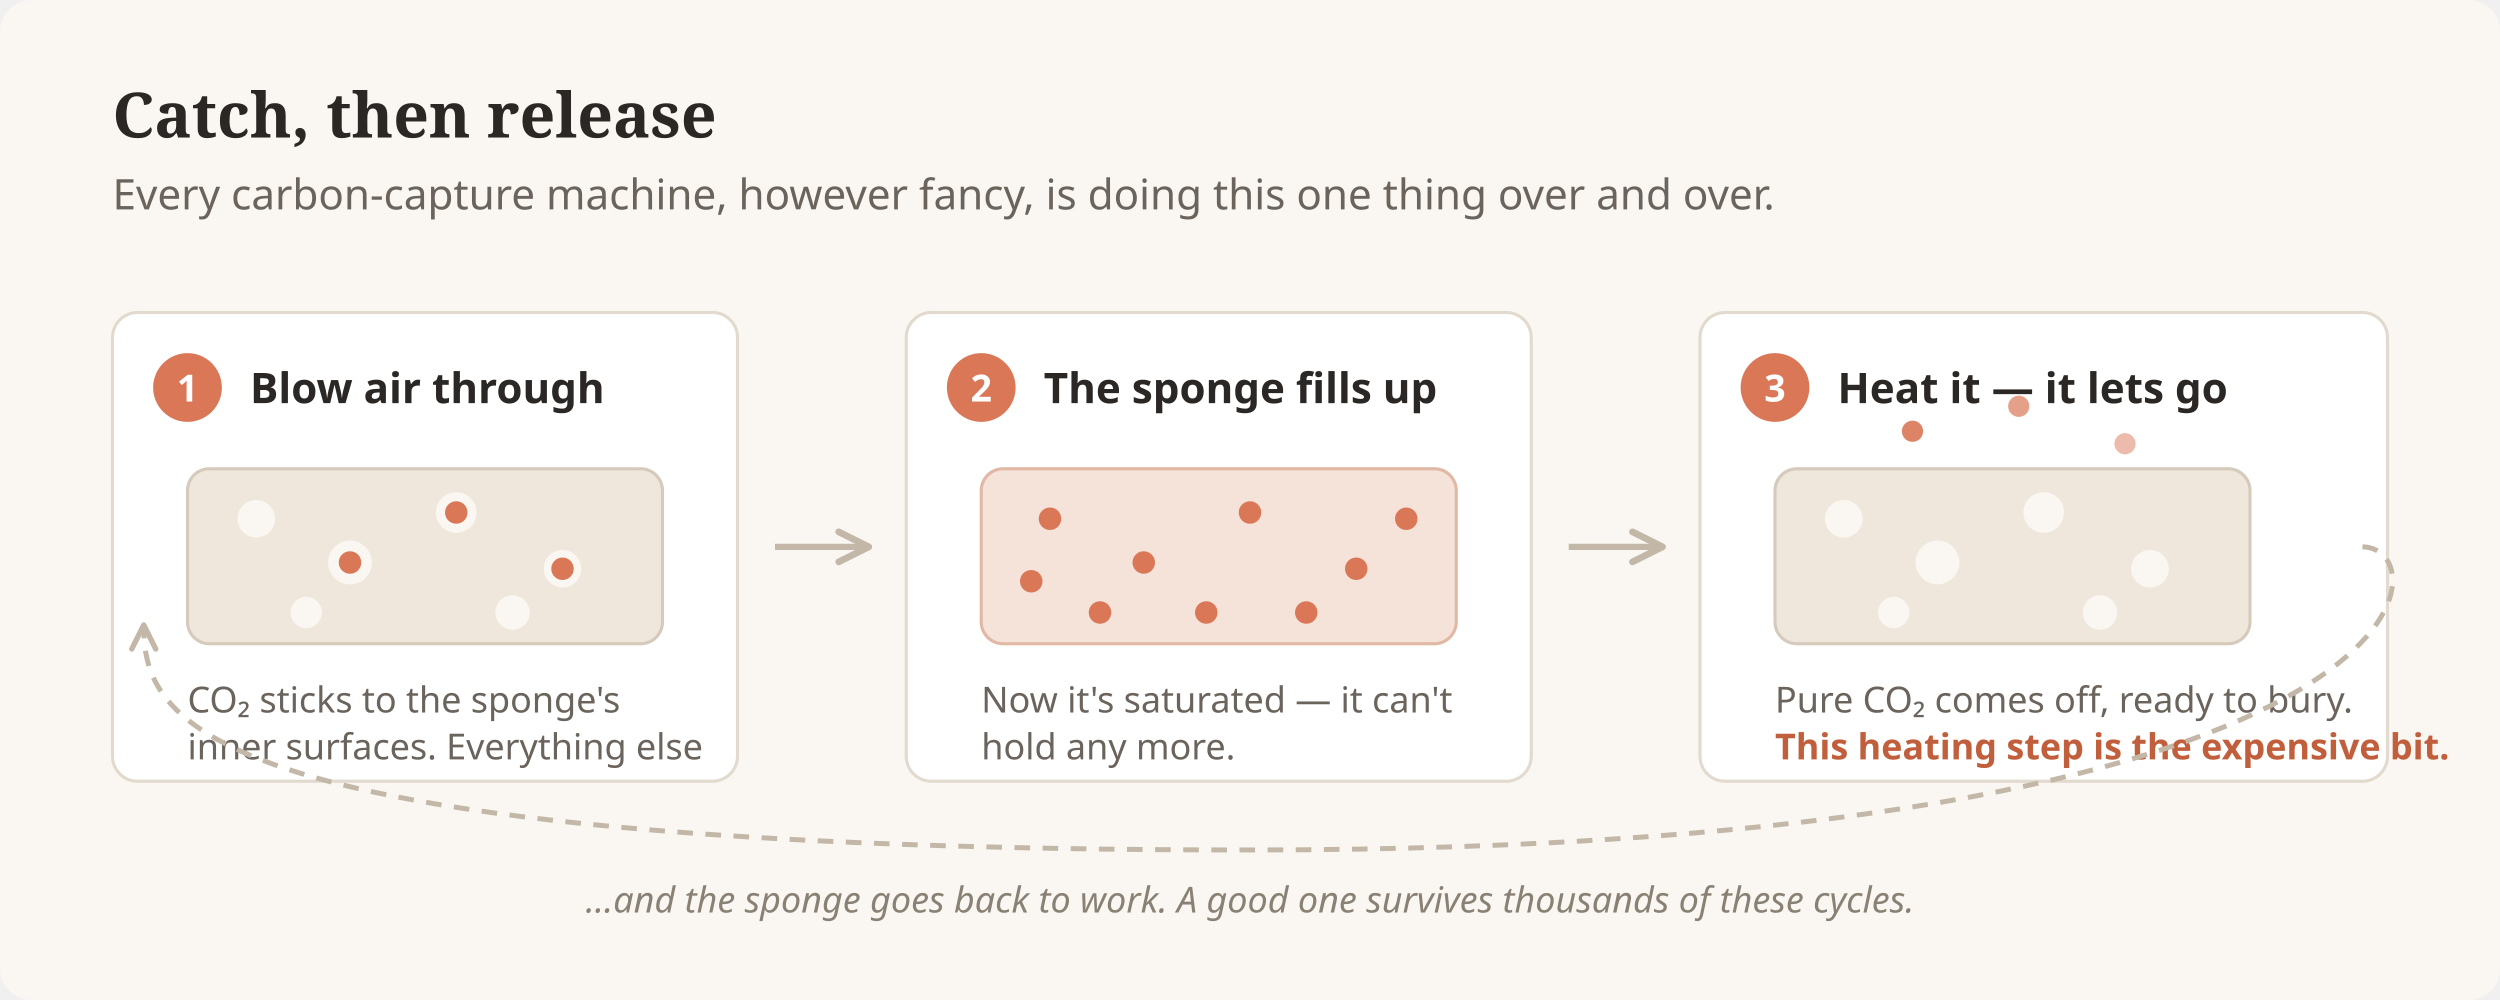
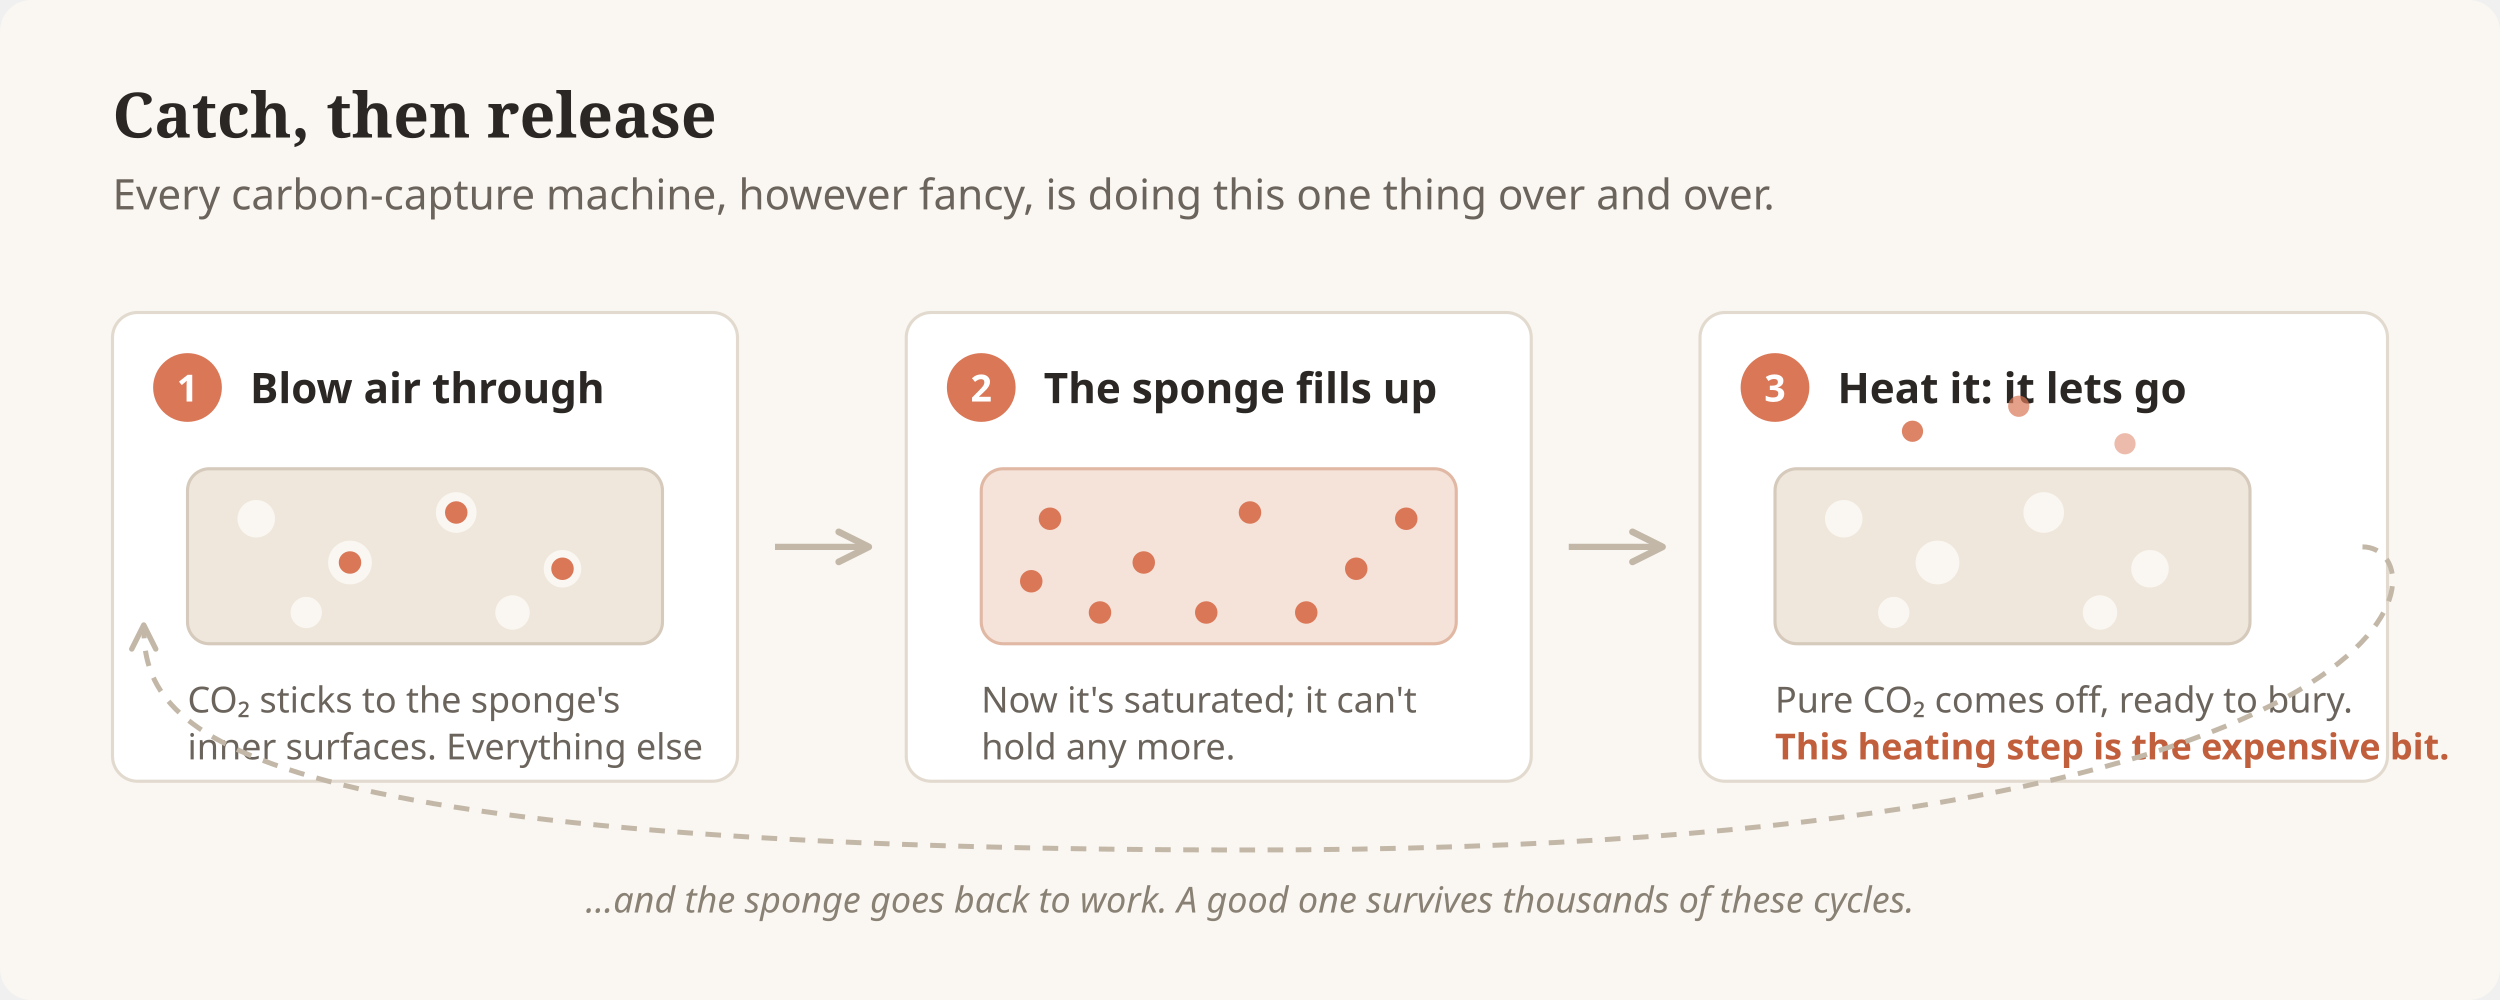
<svg xmlns="http://www.w3.org/2000/svg" viewBox="0 0 800 320" width="800" height="320" role="img" aria-labelledby="st sd">
  <rect width="800" height="320" rx="10" fill="#faf7f2" />
  <text x="36" y="44" font-family="Georgia, serif" font-size="20" font-weight="700" fill="#2a2724">Catch, then release</text>
  <text x="36" y="67" font-family="system-ui, sans-serif" font-size="13.5" fill="#6b645c">Every carbon-capture machine, however fancy, is doing this one thing over and over.</text>
  <defs>
    <marker id="ar" viewBox="0 0 10 10" refX="9" refY="5" markerWidth="6" markerHeight="6" orient="auto-start-reverse">
      <path d="M1 1 L9 5 L1 9" fill="none" stroke="#c3b8a8" stroke-width="1.8" stroke-linecap="round" stroke-linejoin="round" />
    </marker>
  </defs>
  <g>
    <rect x="36" y="100" width="200" height="150" rx="8" fill="#fff" stroke="#e2dace" />
    <circle cx="60" cy="124" r="11" fill="#d97757" />
    <text x="60" y="128.5" text-anchor="middle" font-family="system-ui, sans-serif" font-size="12" font-weight="700" fill="#fff">1</text>
    <text x="80" y="129" font-family="system-ui, sans-serif" font-size="13.5" font-weight="700" fill="#2a2724">Blow air through</text>
    <rect x="60" y="150" width="152" height="56" rx="7" fill="#efe7db" stroke="#d5cabb" />
    <g fill="#faf7f2">
      <circle cx="82" cy="166" r="6" />
      <circle cx="112" cy="180" r="7" />
      <circle cx="146" cy="164" r="6.5" />
      <circle cx="180" cy="182" r="6" />
      <circle cx="98" cy="196" r="5" />
      <circle cx="164" cy="196" r="5.5" />
    </g>
    <circle cx="112" cy="180" r="3.6" fill="#d97757" />
    <circle cx="146" cy="164" r="3.6" fill="#d97757" />
    <circle cx="180" cy="182" r="3.6" fill="#d97757" />
    <text x="60" y="228" font-family="system-ui, sans-serif" font-size="11.5" fill="#6b645c">CO₂ sticks to the sponge's</text>
    <text x="60" y="243" font-family="system-ui, sans-serif" font-size="11.5" fill="#6b645c">inner surfaces. Everything else</text>
  </g>
  <line x1="248" y1="175" x2="278" y2="175" stroke="#c3b8a8" stroke-width="2" marker-end="url(#ar)" />
  <g>
    <rect x="290" y="100" width="200" height="150" rx="8" fill="#fff" stroke="#e2dace" />
    <circle cx="314" cy="124" r="11" fill="#d97757" />
    <text x="314" y="128.5" text-anchor="middle" font-family="system-ui, sans-serif" font-size="12" font-weight="700" fill="#fff">2</text>
    <text x="334" y="129" font-family="system-ui, sans-serif" font-size="13.5" font-weight="700" fill="#2a2724">The sponge fills up</text>
    <rect x="314" y="150" width="152" height="56" rx="7" fill="#f5e2d8" stroke="#e0b8a4" />
    <g fill="#d97757">
      <circle cx="336" cy="166" r="3.6" />
      <circle cx="366" cy="180" r="3.6" />
      <circle cx="400" cy="164" r="3.6" />
      <circle cx="434" cy="182" r="3.6" />
      <circle cx="352" cy="196" r="3.6" />
      <circle cx="418" cy="196" r="3.6" />
      <circle cx="386" cy="196" r="3.6" />
      <circle cx="450" cy="166" r="3.6" />
      <circle cx="330" cy="186" r="3.6" />
    </g>
-     <text x="314" y="228" font-family="system-ui, sans-serif" font-size="11.5" fill="#6b645c">Now it's saturated — it can't</text>
+     <text x="314" y="228" font-family="system-ui, sans-serif" font-size="11.5" fill="#6b645c">Now it's saturated; it can't</text>
    <text x="314" y="243" font-family="system-ui, sans-serif" font-size="11.5" fill="#6b645c">hold any more.</text>
  </g>
  <line x1="502" y1="175" x2="532" y2="175" stroke="#c3b8a8" stroke-width="2" marker-end="url(#ar)" />
  <g>
    <rect x="544" y="100" width="220" height="150" rx="8" fill="#fff" stroke="#e2dace" />
    <circle cx="568" cy="124" r="11" fill="#d97757" />
    <text x="568" y="128.5" text-anchor="middle" font-family="system-ui, sans-serif" font-size="12" font-weight="700" fill="#fff">3</text>
-     <text x="588" y="129" font-family="system-ui, sans-serif" font-size="13.5" font-weight="700" fill="#2a2724">Heat it — it lets go</text>
+     <text x="588" y="129" font-family="system-ui, sans-serif" font-size="13.5" font-weight="700" fill="#2a2724">Heat it: it lets go</text>
    <rect x="568" y="150" width="152" height="56" rx="7" fill="#efe7db" stroke="#d5cabb" />
    <g fill="#faf7f2">
      <circle cx="590" cy="166" r="6" />
      <circle cx="620" cy="180" r="7" />
      <circle cx="654" cy="164" r="6.5" />
      <circle cx="688" cy="182" r="6" />
      <circle cx="606" cy="196" r="5" />
      <circle cx="672" cy="196" r="5.5" />
    </g>
    <g fill="#d97757">
      <circle cx="612" cy="138" r="3.4" opacity="0.9" />
      <circle cx="646" cy="130" r="3.4" opacity="0.7" />
      <circle cx="680" cy="142" r="3.4" opacity="0.5" />
    </g>
    <text x="568" y="228" font-family="system-ui, sans-serif" font-size="11.5" fill="#6b645c">Pure CO₂ comes off, ready to bury.</text>
    <text x="568" y="243" font-family="system-ui, sans-serif" font-size="11.5" fill="#c15f3c" font-weight="600">This heating step is the expensive bit.</text>
  </g>
  <path d="M756 175 C 782 175, 782 272, 400 272 C 60 272, 46 230, 46 200" fill="none" stroke="#c3b8a8" stroke-width="1.6" stroke-dasharray="5 4" marker-end="url(#ar)" />
  <text x="400" y="292" text-anchor="middle" font-family="system-ui, sans-serif" font-size="11.5" font-style="italic" fill="#8a8175">…and the sponge goes back to work. A good one survives thousands of these cycles.</text>
</svg>
